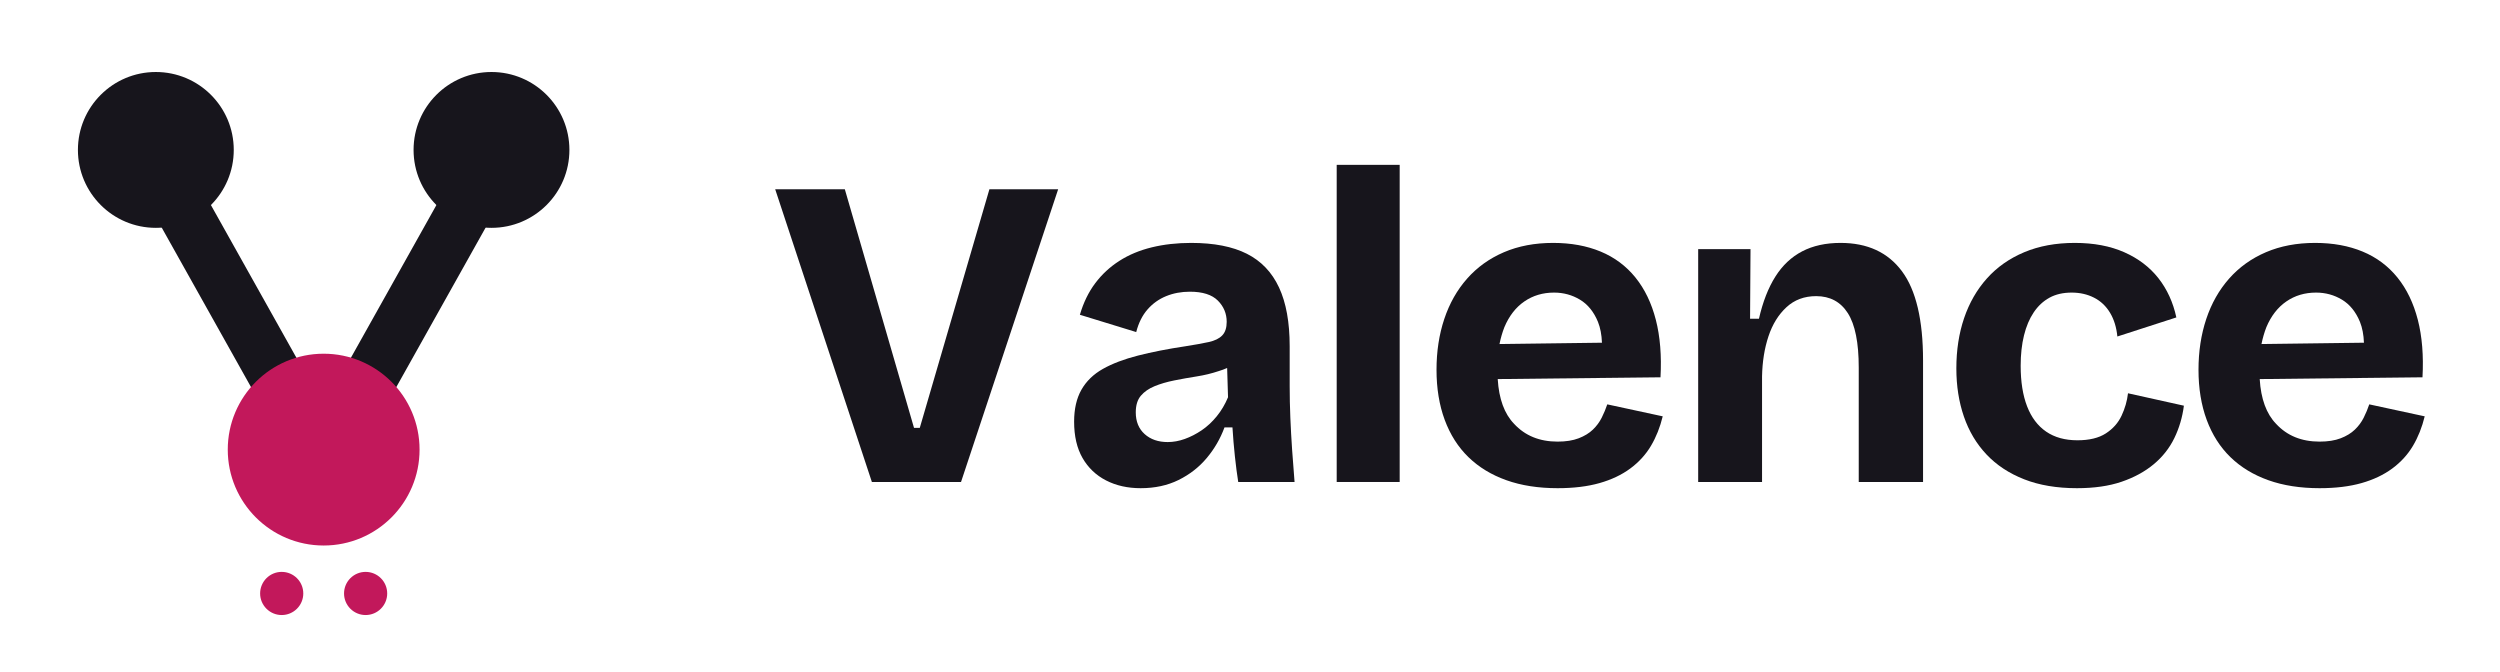
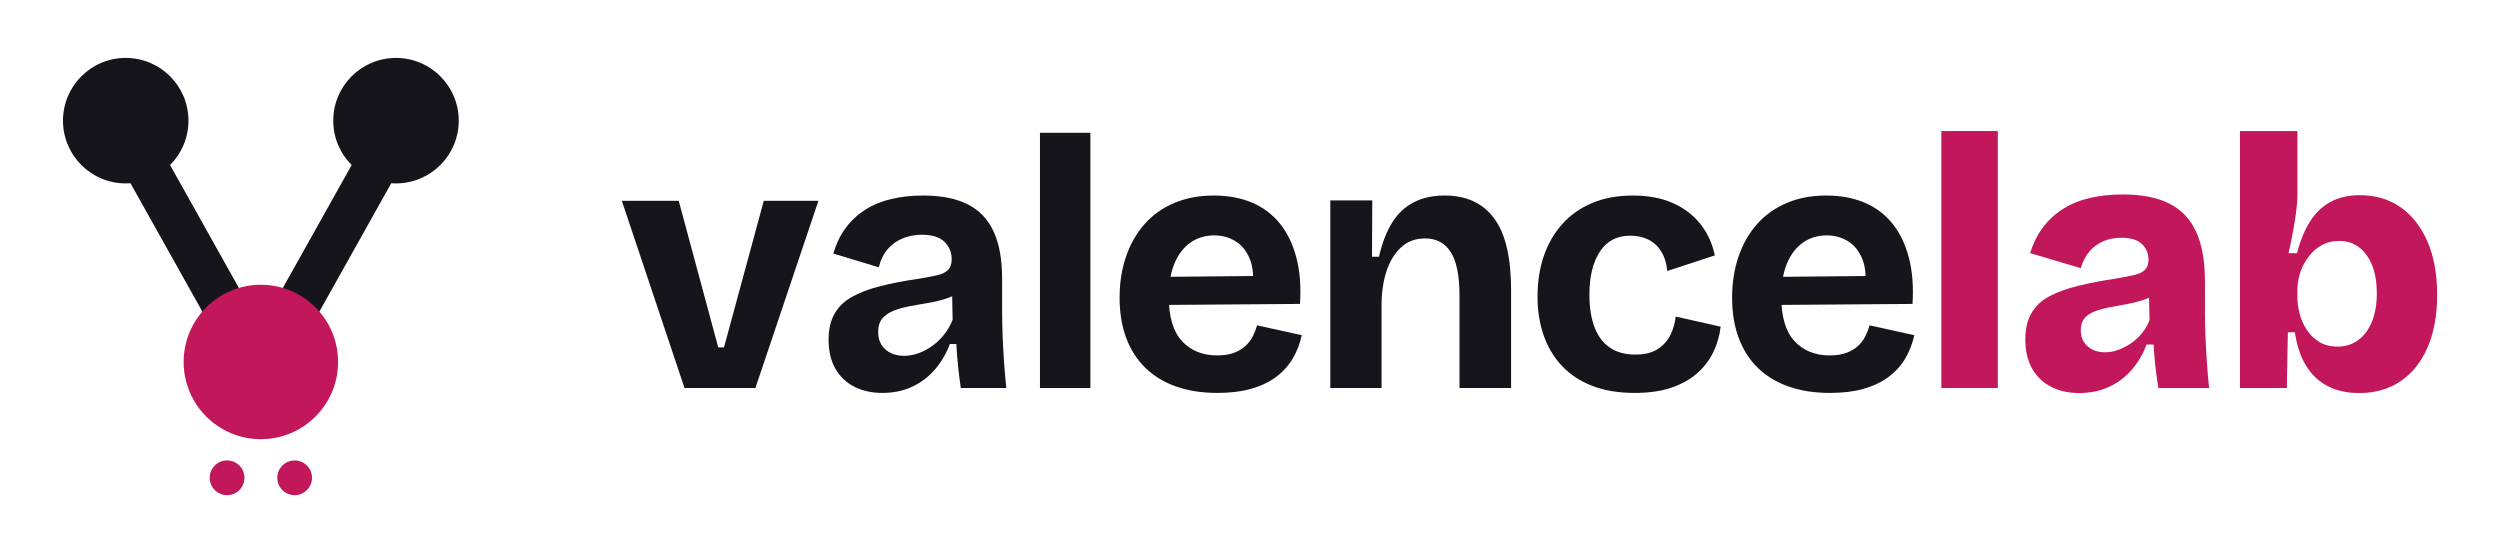
- <svg xmlns="http://www.w3.org/2000/svg" viewBox="0 0 417.1 112" width="1251" height="336">
+ <svg xmlns="http://www.w3.org/2000/svg" viewBox="0 0 517.9 112" width="1554" height="336">
  <g transform="translate(4,1)">
    <g>
      <line x1="50" y1="76" x2="22" y2="26" stroke="#17151c" stroke-width="9" stroke-linecap="round" />
      <line x1="50" y1="76" x2="78" y2="26" stroke="#17151c" stroke-width="9" stroke-linecap="round" />
      <circle cx="22" cy="24" r="13" fill="#17151c" />
      <circle cx="78" cy="24" r="13" fill="#17151c" />
      <circle cx="50" cy="74" r="16" fill="#c2185b" />
      <circle cx="43" cy="98" r="3.6" fill="#c2185b" />
      <circle cx="57" cy="98" r="3.6" fill="#c2185b" />
    </g>
  </g>
-   <g fill="#17151c" transform="translate(128,80.4)">
-     <path transform="translate(0.00,0) scale(0.074,-0.074)" d="M236 0 18 660H175L331 122H344L501 660H656L437 0Z" />
-     <path transform="translate(48.32,0) scale(0.074,-0.074)" d="M189 -14Q145 -14 111.0 3.5Q77 21 58.0 54.0Q39 87 39 136Q39 179 55.5 208.0Q72 237 104.0 255.0Q136 273 183.0 285.0Q230 297 290 306Q322 311 342.5 315.5Q363 320 373.0 330.5Q383 341 383 361Q383 389 363.0 409.0Q343 429 300 429Q271 429 246.5 419.0Q222 409 204.5 389.0Q187 369 179 338L52 377Q64 418 86.5 448.0Q109 478 141.0 498.5Q173 519 214.0 529.0Q255 539 303 539Q380 539 428.5 514.5Q477 490 501.0 438.5Q525 387 525 306V216Q525 181 526.5 145.0Q528 109 530.5 72.5Q533 36 536 0H409Q405 25 401.5 57.5Q398 90 396 123H378Q364 85 338.0 54.0Q312 23 274.5 4.5Q237 -14 189 -14ZM250 90Q269 90 288.5 97.0Q308 104 326.5 116.5Q345 129 360.5 148.0Q376 167 386 191L384 257Q375 253 365 250Q341 242 315.5 238.0Q290 234 265.0 229.0Q240 224 220.5 216.0Q201 208 189.5 194.5Q178 181 178 157Q178 126 198.0 108.0Q218 90 250 90Z" />
-     <path transform="translate(90.13,0) scale(0.074,-0.074)" d="M66 0V715H208V0Z" />
-     <path transform="translate(108.93,0) scale(0.074,-0.074)" d="M310 -14Q245 -14 194.5 4.0Q144 22 109.0 56.0Q74 90 55.5 140.0Q37 190 37 253Q37 315 54.5 367.5Q72 420 106.0 458.5Q140 497 189.0 518.0Q238 539 300 539Q360 539 407.0 519.5Q454 500 485.5 461.0Q517 422 531.5 365.5Q546 309 542 236L175 232Q179 165 212 131Q249 91 310 91Q338 91 357.5 98.5Q377 106 389.5 118.0Q402 130 409.5 145.0Q417 160 422 175L547 148Q538 111 520.5 81.5Q503 52 474.0 30.5Q445 9 404.5 -2.5Q364 -14 310 -14ZM179 311 410 314Q409 341 401 361Q387 395 360.5 411.0Q334 427 302 427Q264 427 235.0 407.0Q206 387 190 349Q183 331 179 311Z" />
-     <path transform="translate(150.44,0) scale(0.074,-0.074)" d="M66 0V525H184L183 368H203Q216 425 240.0 463.0Q264 501 300.5 520.0Q337 539 387 539Q478 539 525.5 475.0Q573 411 573 274V0H428V258Q428 342 403.5 380.5Q379 419 332 419Q292 419 265.0 394.0Q238 369 224.5 328.5Q211 288 210 238V0Z" />
-     <path transform="translate(195.66,0) scale(0.074,-0.074)" d="M309 -14Q241 -14 190.0 6.0Q139 26 105.0 62.0Q71 98 54.0 147.5Q37 197 37 256Q37 318 54.5 369.5Q72 421 106.0 459.0Q140 497 190.0 518.0Q240 539 304 539Q368 539 415.5 518.0Q463 497 492.5 459.5Q522 422 533 371L400 328Q397 359 383.5 381.5Q370 404 347.5 415.5Q325 427 297 427Q268 427 247.0 415.5Q226 404 211.5 382.5Q197 361 189.5 330.5Q182 300 182 262Q182 208 196.5 170.5Q211 133 239.5 113.5Q268 94 310 94Q350 94 374.0 109.5Q398 125 409.5 149.5Q421 174 424 200L550 172Q545 133 528.5 99.0Q512 65 482.0 40.0Q452 15 409.5 0.5Q367 -14 309 -14Z" />
-     <path transform="translate(236.06,0) scale(0.074,-0.074)" d="M310 -14Q245 -14 194.5 4.0Q144 22 109.0 56.0Q74 90 55.5 140.0Q37 190 37 253Q37 315 54.5 367.5Q72 420 106.0 458.5Q140 497 189.0 518.0Q238 539 300 539Q360 539 407.0 519.5Q454 500 485.5 461.0Q517 422 531.5 365.5Q546 309 542 236L175 232Q179 165 212 131Q249 91 310 91Q338 91 357.5 98.5Q377 106 389.5 118.0Q402 130 409.5 145.0Q417 160 422 175L547 148Q538 111 520.5 81.5Q503 52 474.0 30.5Q445 9 404.5 -2.5Q364 -14 310 -14ZM179 311 410 314Q409 341 401 361Q387 395 360.5 411.0Q334 427 302 427Q264 427 235.0 407.0Q206 387 190 349Q183 331 179 311Z" />
+   <g transform="translate(128,80.4)">
+     <g fill="#17151c">
+       <path transform="translate(0.00,0) scale(0.074,-0.074)" d="M186.3 0 10.7 524.3H170L280.7 113.8H296.8L408.2 524.3H561.2L384.7 0Z" />
+       <path transform="translate(40.77,0) scale(0.074,-0.074)" d="M188.8 -13.7Q145.3 -13.7 111.2 3.4Q77.2 20.5 57.9 53.8Q38.7 87.1 38.7 135.5Q38.7 178.6 55.2 207.8Q71.6 237 103.9 255.1Q136.1 273.2 182.9 285.1Q229.7 297.1 290.3 305.9Q321.8 311 342.4 315.7Q363 320.4 373.2 330.7Q383.4 341 383.4 361Q383.4 389.1 363.4 409.2Q343.4 429.2 299.5 429.2Q271.3 429.2 246.6 419.2Q221.8 409.2 204.3 389Q186.8 368.8 179.3 338L51.9 376.6Q64.1 417.6 86.3 447.8Q108.5 478.1 140.5 498.7Q172.5 519.3 213.7 529.2Q254.9 539 303.2 539Q379.6 539 428.3 514.3Q477 489.7 500.8 438.2Q524.6 386.6 524.6 305.9V216.3Q524.6 181.4 526 145Q527.5 108.5 530 72.1Q532.6 35.6 536.3 0H408.8Q405.1 25.5 401.6 57.6Q398.1 89.6 396.4 123.3H378.3Q364.4 85.5 338.2 54Q312 22.6 274.5 4.5Q237 -13.7 188.8 -13.7ZM250.2 90.2Q269.1 90.2 288.7 96.9Q308.2 103.6 326.7 116.3Q345.1 128.9 360.6 147.7Q376.1 166.5 386 190.8L384.4 274.6L407 269.9Q388.9 256.8 365.1 249.5Q341.2 242.1 315.7 238Q290.1 233.8 265.2 229Q240.2 224.1 220.4 216.3Q200.6 208.4 189.1 194.7Q177.5 180.9 177.5 156.9Q177.5 126 197.8 108.1Q218.1 90.2 250.2 90.2Z" />
+       <path transform="translate(82.51,0) scale(0.074,-0.074)" d="M66.5 0V714.7H207.7V0Z" />
+       <path transform="translate(101.23,0) scale(0.074,-0.074)" d="M310.4 -13.7Q245.4 -13.7 194.8 4.2Q144.1 22 108.9 56.2Q73.7 90.4 55.1 140Q36.5 189.5 36.5 253Q36.5 315.4 54.4 367.8Q72.2 420.3 106.1 458.7Q140 497.1 189.2 518Q238.3 539 300.1 539Q360.2 539 407 519.3Q453.8 499.5 485.2 460.7Q516.6 421.8 531.4 365.4Q546.3 308.9 541.7 235.5L130.3 232.4V311L459 314.1L408.4 274.1Q414.9 327.2 401.1 361.2Q387.3 395.2 360.6 411.3Q334 427.4 301.5 427.4Q263.6 427.4 234.8 407.2Q206 386.9 190.1 348.7Q174.2 310.5 174.2 255.6Q174.2 171.1 211.4 131.2Q248.6 91.3 309.9 91.3Q338.1 91.3 357.4 98.8Q376.7 106.3 389.4 118.2Q402.1 130.2 409.7 145.2Q417.2 160.3 421.5 175.5L546.7 147.9Q538.5 111.1 520.6 81.4Q502.6 51.7 473.7 30.4Q444.8 9.2 404.5 -2.3Q364.2 -13.7 310.4 -13.7Z" />
+       <path transform="translate(142.67,0) scale(0.074,-0.074)" d="M66.5 0V318.4L66.5 525.3H184L183.2 367.7H202.8Q215.9 425.3 239.8 463.4Q263.6 501.5 300.4 520.2Q337.2 539 386.9 539Q477.9 539 525.3 475Q572.7 411.1 572.7 273.9V0H428.2V258.4Q428.2 342.1 403.8 380.5Q379.5 418.9 331.8 418.9Q291.6 418.9 264.8 394.1Q238 369.4 224.3 328.5Q210.7 287.7 210 238.3V0Z" />
+       <path transform="translate(187.81,0) scale(0.074,-0.074)" d="M308.8 -13.7Q240.8 -13.7 190 6Q139.2 25.7 105.2 61.8Q71.3 97.8 54 147.2Q36.7 196.6 36.7 256Q36.7 318.2 54.3 369.7Q71.9 421.2 106.1 459.3Q140.3 497.4 189.9 518.2Q239.6 539 303.7 539Q368.2 539 415.6 517.9Q462.9 496.9 492.7 459.3Q522.5 421.7 533.2 371.4L399.9 327.7Q397.1 359.5 383.4 381.8Q369.8 404.1 347.5 415.4Q325.1 426.6 296.6 426.6Q268.4 426.6 247.1 415.4Q225.9 404.2 211.6 382.5Q197.2 360.8 189.6 330.5Q182 300.2 182 261.7Q182 207.7 196.3 170.3Q210.5 132.9 239.1 113.3Q267.6 93.7 310.5 93.7Q350.1 93.7 373.8 109.4Q397.5 125.2 409.2 149.4Q420.8 173.7 423.5 200.1L549.5 171.8Q544.9 133.2 528.3 99.3Q511.7 65.5 482.1 40Q452.4 14.5 409.6 0.4Q366.8 -13.7 308.8 -13.7Z" />
+       <path transform="translate(228.14,0) scale(0.074,-0.074)" d="M310.4 -13.7Q245.4 -13.7 194.8 4.2Q144.1 22 108.9 56.2Q73.7 90.4 55.1 140Q36.5 189.5 36.5 253Q36.5 315.4 54.4 367.8Q72.2 420.3 106.1 458.7Q140 497.1 189.2 518Q238.3 539 300.1 539Q360.2 539 407 519.3Q453.8 499.5 485.2 460.7Q516.6 421.8 531.4 365.4Q546.3 308.9 541.7 235.5L130.3 232.4V311L459 314.1L408.4 274.1Q414.9 327.2 401.1 361.2Q387.3 395.2 360.6 411.3Q334 427.4 301.5 427.4Q263.6 427.4 234.8 407.2Q206 386.9 190.1 348.7Q174.2 310.5 174.2 255.6Q174.2 171.1 211.4 131.2Q248.6 91.3 309.9 91.3Q338.1 91.3 357.4 98.8Q376.7 106.3 389.4 118.2Q402.1 130.2 409.7 145.2Q417.2 160.3 421.5 175.5L546.7 147.9Q538.5 111.1 520.6 81.4Q502.6 51.7 473.7 30.4Q444.8 9.2 404.5 -2.3Q364.2 -13.7 310.4 -13.7Z" />
+     </g>
+     <g fill="#c2185b">
+       <path transform="translate(269.58,0) scale(0.074,-0.074)" d="M62.4 0V719.5H220.5V0Z" />
+       <path transform="translate(288.97,0) scale(0.074,-0.074)" d="M185.7 -14Q141.8 -14 107.8 3.4Q73.7 20.8 54.6 54.3Q35.5 87.7 35.5 135.9Q35.5 181 53.1 210.5Q70.6 240 104.1 257.5Q137.5 275 184.8 286.5Q232.1 298 291.5 306.9Q321.1 312 340.8 316.6Q360.4 321.1 370.4 331Q380.4 341 380.4 359.9Q380.4 385 362.3 402.9Q344.2 420.8 304.3 420.8Q276.5 420.8 253.5 410.9Q230.5 400.9 214.6 381.9Q198.6 362.9 190.8 335.6L48.8 377.8Q62.4 420.3 85.8 451.1Q109.3 481.8 142.4 502.4Q175.5 523 217.5 532.5Q259.5 542 308.4 542Q388.4 542 438.9 516.4Q489.4 490.8 513.9 437.3Q538.4 383.7 538.4 299.8V218.5Q538.4 182.6 539.8 146.2Q541.3 109.7 543.8 73.3Q546.2 36.9 550.1 0H408.1Q404.2 23.3 400.3 55.4Q396.4 87.5 394.5 121.7H374.8Q361 83.5 334.6 52.4Q308.1 21.2 270.5 3.6Q232.9 -14 185.7 -14ZM258.6 100.1Q276.6 100.1 295.1 106.6Q313.6 113.1 330.6 124.7Q347.6 136.3 361.6 153Q375.5 169.7 383.3 190.2L381.4 268.9L402.5 264Q383.8 252 360.9 245Q338 238 314.5 234Q291 230 268.5 225.5Q246 221 228.4 213.9Q210.8 206.9 200.8 194.9Q190.7 182.9 190.7 161.9Q190.7 133.9 209.7 117Q228.7 100.1 258.6 100.1Z" />
+       <path transform="translate(331.45,0) scale(0.074,-0.074)" d="M396 -14Q346.1 -14 308.7 5Q271.2 24 247.8 62.1Q224.3 100.1 216.2 156.2H196.5L193.6 0H62.4V259.2V719.5H223.4V545Q223.4 520.9 219.9 494.3Q216.4 467.7 211 438.6Q205.5 409.5 198.5 377.5H222.1Q236 430.8 259 466.9Q282 503 316.6 521.5Q351.1 540 398.1 540Q463.9 540 512.3 506.1Q560.7 472.2 587.6 409.8Q614.5 347.4 614.5 260.3Q614.5 176 588 114.4Q561.5 52.9 512.6 19.4Q463.7 -14 396 -14ZM336 116Q369 116 393.9 134.5Q418.8 153 432.2 186.5Q445.6 220 445.6 264.8Q445.6 310.7 432.7 343.2Q419.8 375.7 396.3 393.8Q372.9 411.9 339.9 411.9Q318.1 411.9 299.7 404Q281.3 396 267.3 382.1Q253.4 368.2 243.4 350.7Q233.4 333.2 228.4 313.6Q223.3 294 223.3 274.8V254.1Q223.3 232.7 229.4 208.7Q235.5 184.6 249 163.7Q262.5 142.7 283.9 129.4Q305.3 116 336 116Z" />
+     </g>
  </g>
</svg>
